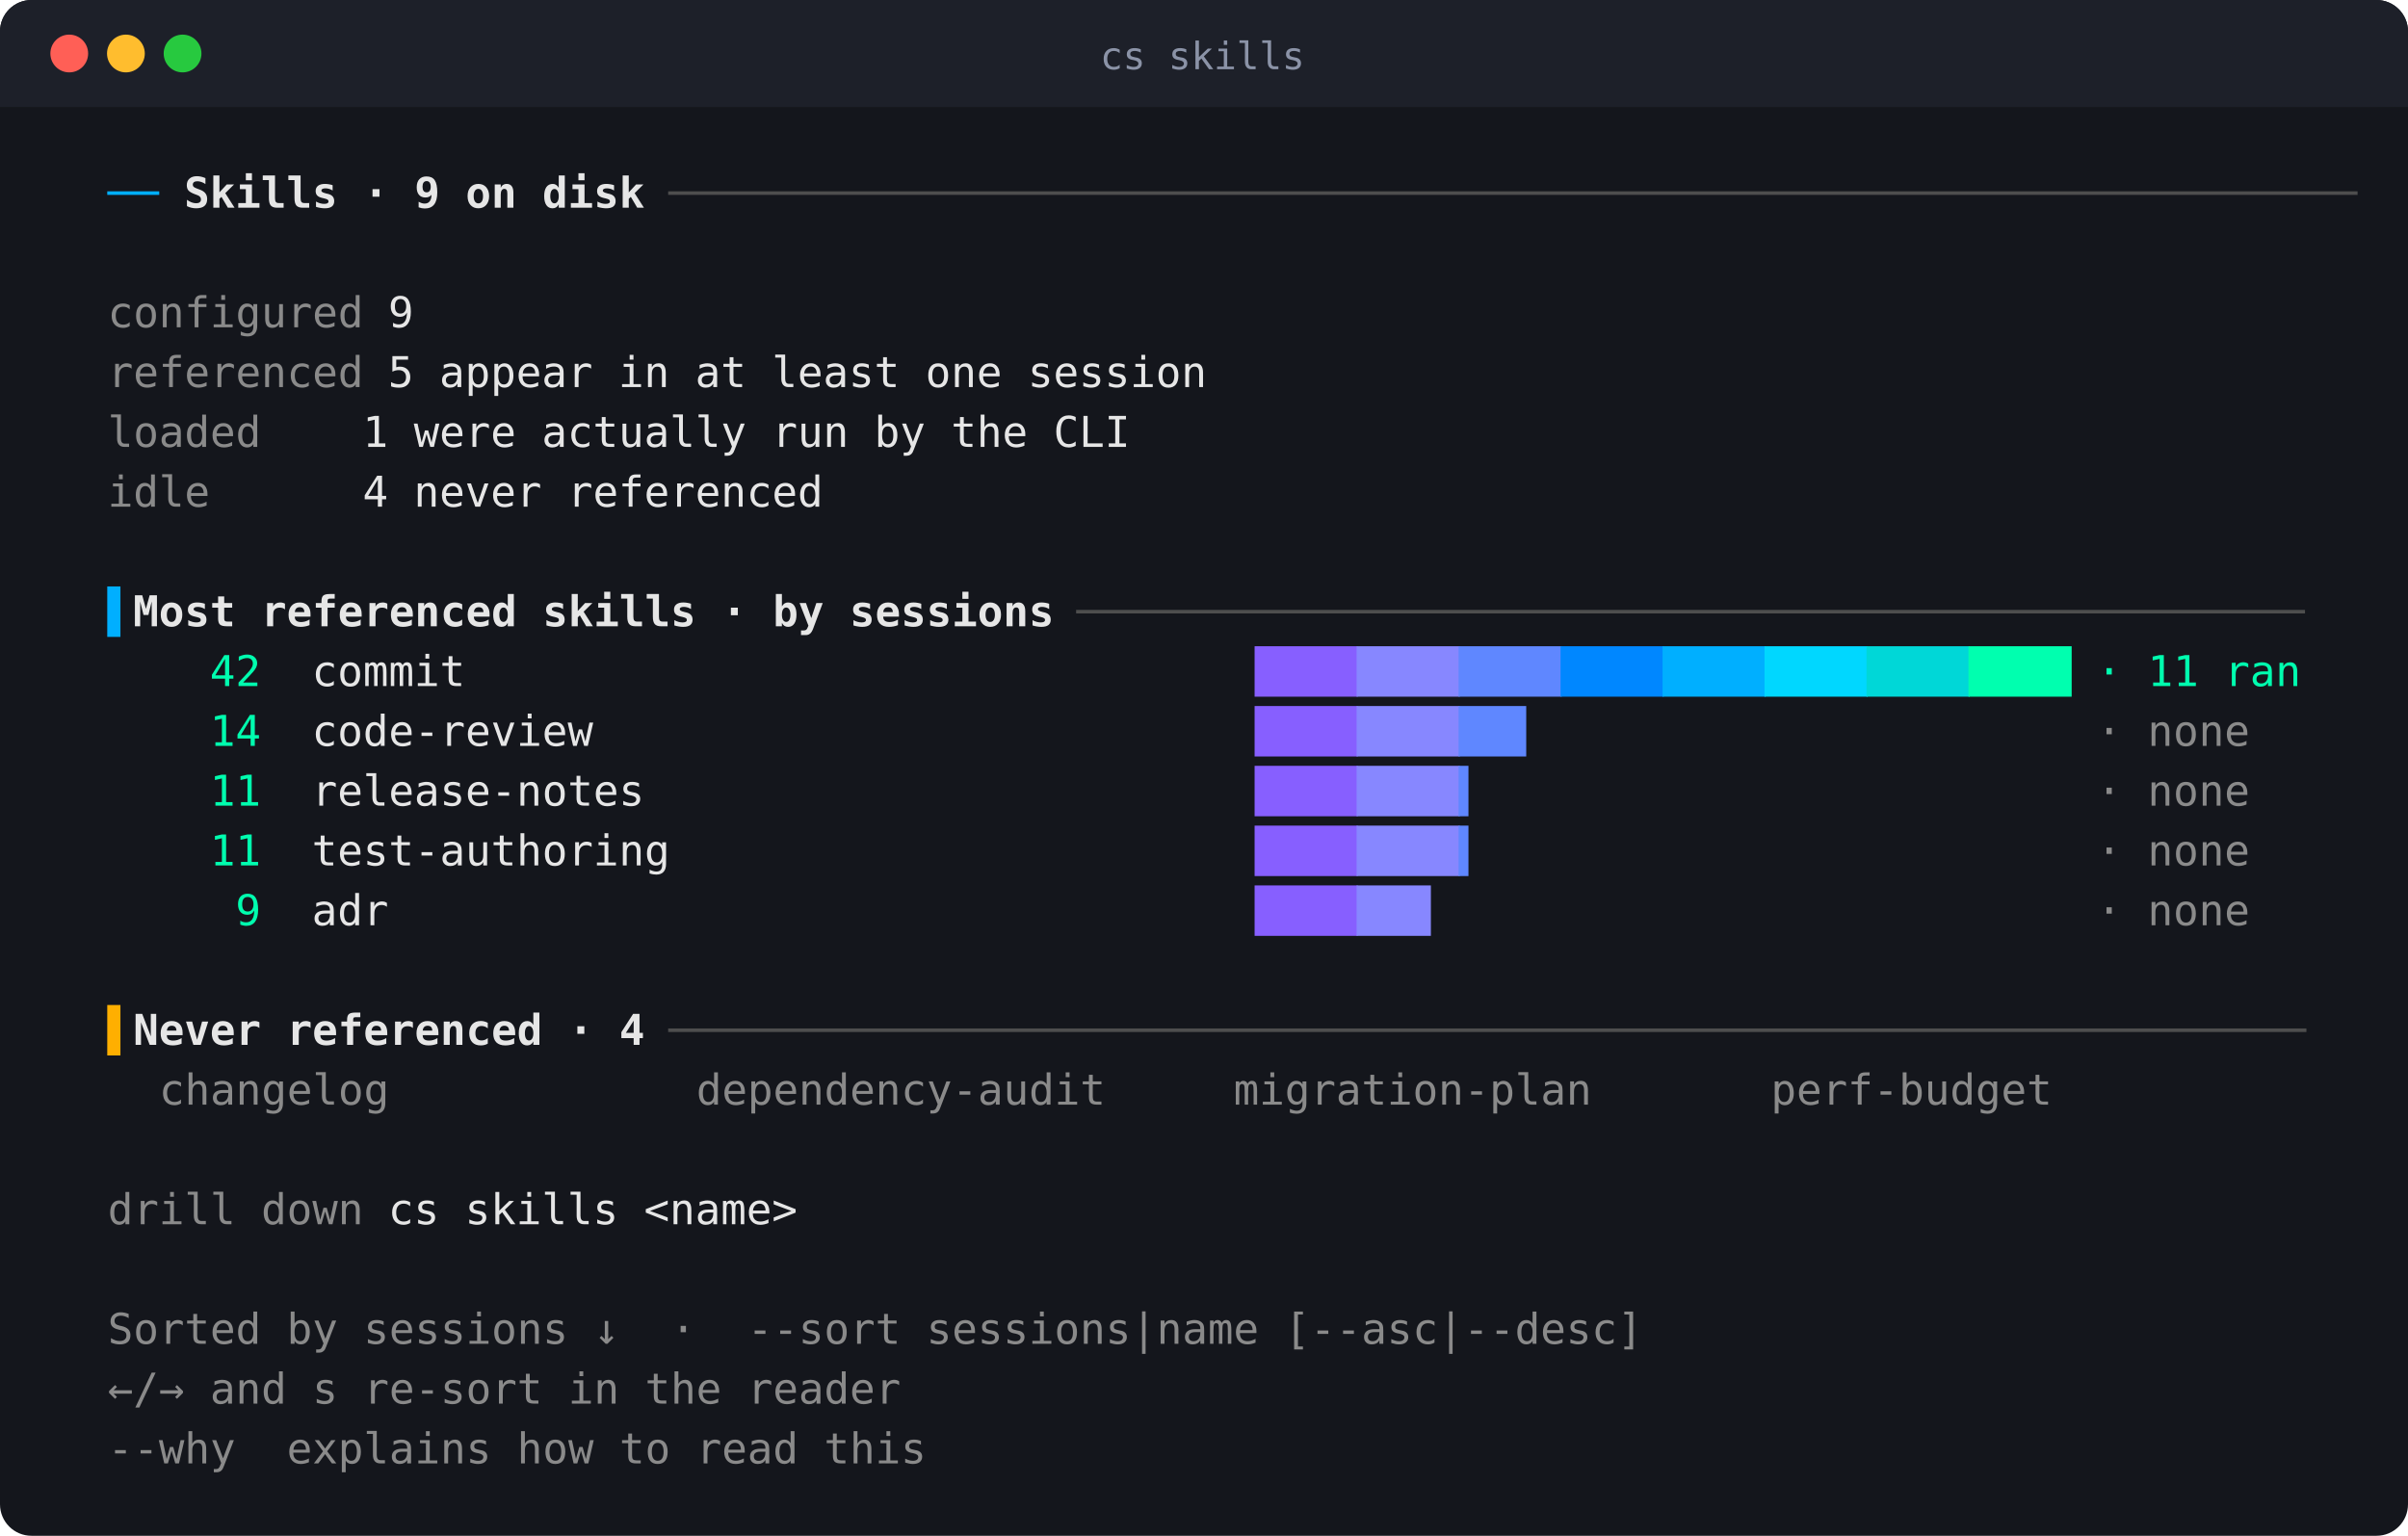
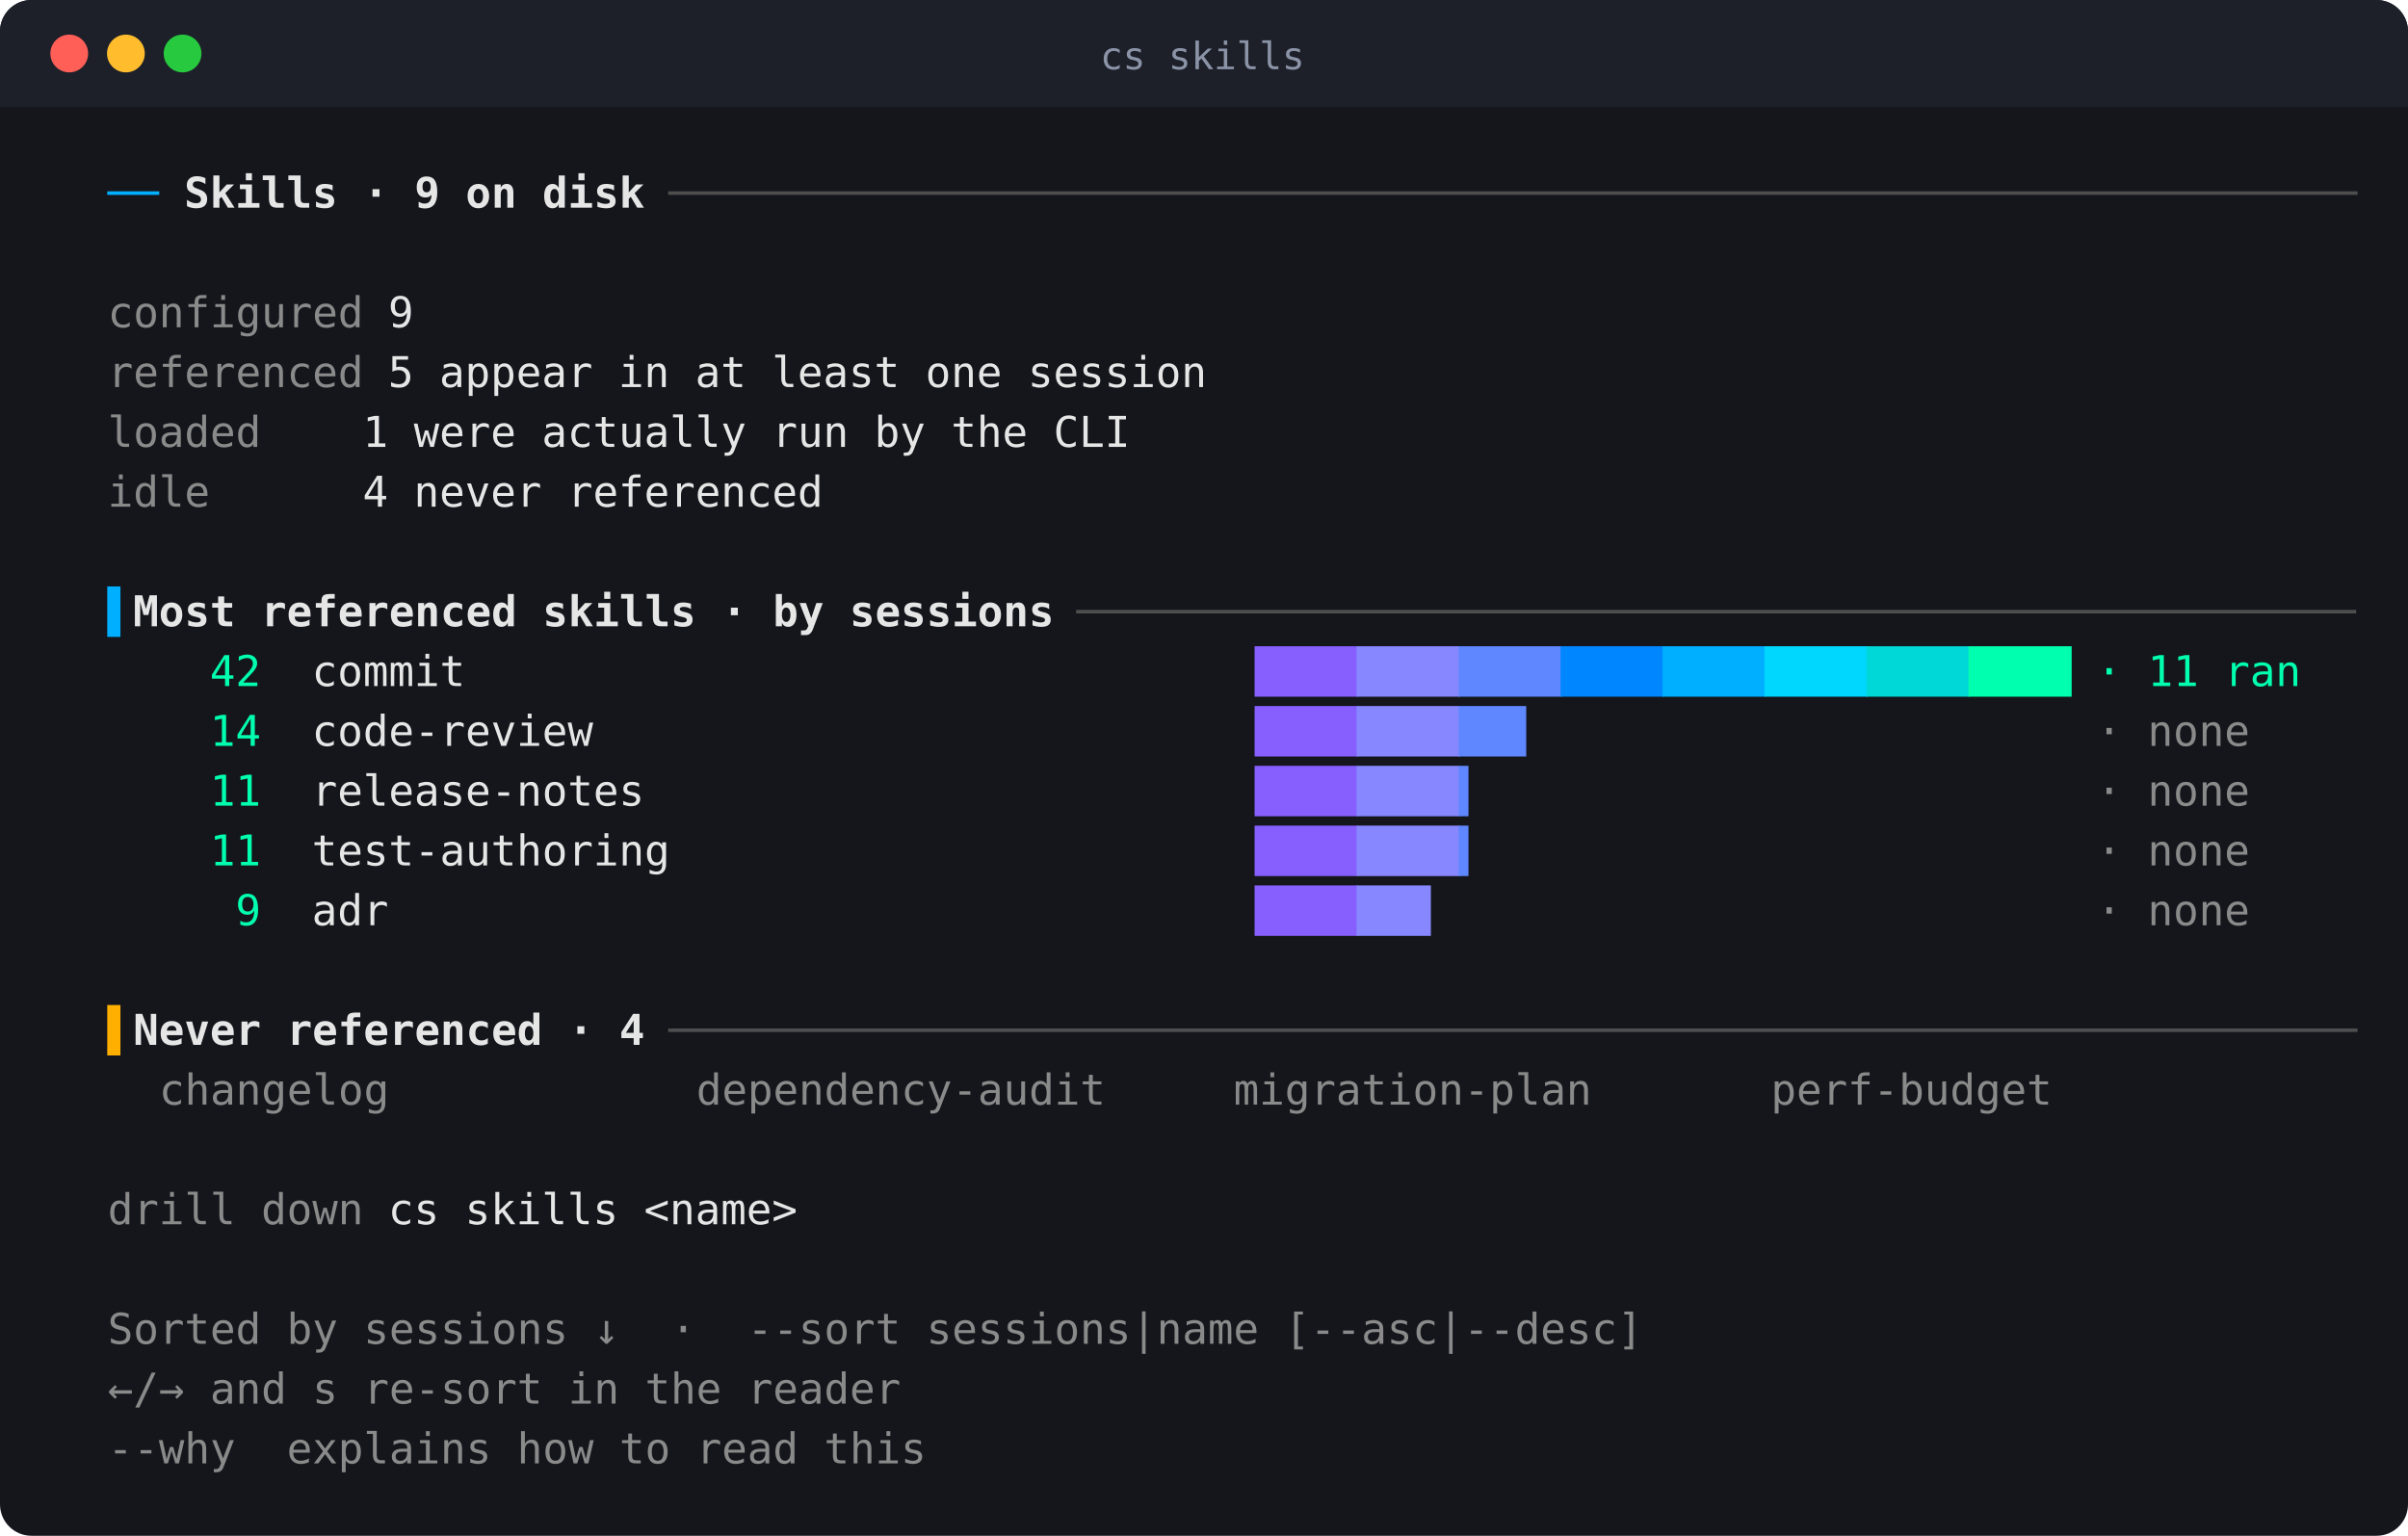
<svg xmlns="http://www.w3.org/2000/svg" width="765" height="488" viewBox="0 0 765 488" role="img" aria-label="cs skills">
  <rect width="765" height="488" rx="10" fill="#14161c" />
  <rect width="765" height="34.0" rx="10" fill="#1d2029" />
  <rect y="24.0" width="765" height="10" fill="#1d2029" />
  <circle cx="22" cy="17" r="6" fill="#ff5f56" />
  <circle cx="40" cy="17" r="6" fill="#ffbd2e" />
  <circle cx="58" cy="17" r="6" fill="#27c93f" />
  <text x="382" y="22" fill="#8b93a7" font-size="12" text-anchor="middle" font-family="ui-monospace,SFMono-Regular,Menlo,Consolas,monospace">cs skills</text>
  <g font-family="ui-monospace,SFMono-Regular,Menlo,Consolas,'DejaVu Sans Mono',monospace" font-size="13.5">
    <text x="34.2" y="66.0" fill="#00afff" textLength="16.2" lengthAdjust="spacingAndGlyphs" xml:space="preserve">──</text>
    <text x="58.5" y="66.0" fill="#e6e6e6" font-weight="600" textLength="145.8" lengthAdjust="spacingAndGlyphs" xml:space="preserve">Skills · 9 on disk</text>
    <text x="212.4" y="66.0" fill="#4e4e4e" textLength="534.6" lengthAdjust="spacingAndGlyphs" xml:space="preserve">──────────────────────────────────────────────────────────────────</text>
    <text x="34.2" y="104.0" fill="#8a8a8a" textLength="89.1" lengthAdjust="spacingAndGlyphs" xml:space="preserve">configured </text>
    <text x="123.3" y="104.0" fill="#e6e6e6" textLength="8.1" lengthAdjust="spacingAndGlyphs" xml:space="preserve">9</text>
    <text x="34.2" y="123.0" fill="#8a8a8a" textLength="89.1" lengthAdjust="spacingAndGlyphs" xml:space="preserve">referenced </text>
    <text x="123.3" y="123.0" fill="#e6e6e6" textLength="259.2" lengthAdjust="spacingAndGlyphs" xml:space="preserve">5 appear in at least one session</text>
    <text x="34.2" y="142.0" fill="#8a8a8a" textLength="81.0" lengthAdjust="spacingAndGlyphs" xml:space="preserve">loaded    </text>
    <text x="115.2" y="142.0" fill="#e6e6e6" textLength="243.0" lengthAdjust="spacingAndGlyphs" xml:space="preserve">1 were actually run by the CLI</text>
    <text x="34.2" y="161.0" fill="#8a8a8a" textLength="81.0" lengthAdjust="spacingAndGlyphs" xml:space="preserve">idle      </text>
    <text x="115.2" y="161.0" fill="#e6e6e6" textLength="145.8" lengthAdjust="spacingAndGlyphs" xml:space="preserve">4 never referenced</text>
    <text x="34.2" y="199.0" fill="#00afff" textLength="8.1" lengthAdjust="spacingAndGlyphs" xml:space="preserve">▌</text>
    <text x="42.3" y="199.0" fill="#e6e6e6" font-weight="600" textLength="291.6" lengthAdjust="spacingAndGlyphs" xml:space="preserve">Most referenced skills · by sessions</text>
-     <text x="342.0" y="199.0" fill="#4e4e4e" textLength="388.8" lengthAdjust="spacingAndGlyphs" xml:space="preserve">────────────────────────────────────────────────</text>
+     <text x="342.0" y="199.0" fill="#4e4e4e" textLength="405.0" lengthAdjust="spacingAndGlyphs" xml:space="preserve">──────────────────────────────────────────────────</text>
    <text x="50.4" y="218.0" fill="#00ffaf" textLength="32.4" lengthAdjust="spacingAndGlyphs" xml:space="preserve">  42</text>
    <text x="82.8" y="218.0" fill="#e6e6e6" textLength="315.9" lengthAdjust="spacingAndGlyphs" xml:space="preserve">  commit                               </text>
    <text x="398.7" y="218.0" fill="#875fff" textLength="32.4" lengthAdjust="spacingAndGlyphs" xml:space="preserve">████</text>
    <text x="431.1" y="218.0" fill="#8787ff" textLength="32.4" lengthAdjust="spacingAndGlyphs" xml:space="preserve">████</text>
    <text x="463.5" y="218.0" fill="#5f87ff" textLength="32.4" lengthAdjust="spacingAndGlyphs" xml:space="preserve">████</text>
    <text x="495.9" y="218.0" fill="#0087ff" textLength="32.4" lengthAdjust="spacingAndGlyphs" xml:space="preserve">████</text>
    <text x="528.3" y="218.0" fill="#00afff" textLength="32.4" lengthAdjust="spacingAndGlyphs" xml:space="preserve">████</text>
    <text x="560.7" y="218.0" fill="#00d7ff" textLength="32.4" lengthAdjust="spacingAndGlyphs" xml:space="preserve">████</text>
    <text x="593.1" y="218.0" fill="#00d7d7" textLength="32.4" lengthAdjust="spacingAndGlyphs" xml:space="preserve">████</text>
    <text x="625.5" y="218.0" fill="#00ffaf" textLength="32.4" lengthAdjust="spacingAndGlyphs" xml:space="preserve">████</text>
    <text x="666.0" y="218.0" fill="#00ffaf" textLength="64.8" lengthAdjust="spacingAndGlyphs" xml:space="preserve">· 11 ran</text>
    <text x="50.4" y="237.0" fill="#00ffaf" textLength="32.4" lengthAdjust="spacingAndGlyphs" xml:space="preserve">  14</text>
    <text x="82.8" y="237.0" fill="#e6e6e6" textLength="315.9" lengthAdjust="spacingAndGlyphs" xml:space="preserve">  code-review                          </text>
    <text x="398.7" y="237.0" fill="#875fff" textLength="32.4" lengthAdjust="spacingAndGlyphs" xml:space="preserve">████</text>
    <text x="431.1" y="237.0" fill="#8787ff" textLength="32.4" lengthAdjust="spacingAndGlyphs" xml:space="preserve">████</text>
    <text x="463.5" y="237.0" fill="#5f87ff" textLength="24.3" lengthAdjust="spacingAndGlyphs" xml:space="preserve">██▋</text>
    <text x="666.0" y="237.0" fill="#8a8a8a" textLength="48.6" lengthAdjust="spacingAndGlyphs" xml:space="preserve">· none</text>
    <text x="50.4" y="256.0" fill="#00ffaf" textLength="32.4" lengthAdjust="spacingAndGlyphs" xml:space="preserve">  11</text>
    <text x="82.8" y="256.0" fill="#e6e6e6" textLength="315.9" lengthAdjust="spacingAndGlyphs" xml:space="preserve">  release-notes                        </text>
    <text x="398.7" y="256.0" fill="#875fff" textLength="32.4" lengthAdjust="spacingAndGlyphs" xml:space="preserve">████</text>
    <text x="431.1" y="256.0" fill="#8787ff" textLength="32.4" lengthAdjust="spacingAndGlyphs" xml:space="preserve">████</text>
    <text x="463.5" y="256.0" fill="#5f87ff" textLength="8.1" lengthAdjust="spacingAndGlyphs" xml:space="preserve">▍</text>
    <text x="666.0" y="256.0" fill="#8a8a8a" textLength="48.6" lengthAdjust="spacingAndGlyphs" xml:space="preserve">· none</text>
    <text x="50.4" y="275.0" fill="#00ffaf" textLength="32.4" lengthAdjust="spacingAndGlyphs" xml:space="preserve">  11</text>
    <text x="82.8" y="275.0" fill="#e6e6e6" textLength="315.9" lengthAdjust="spacingAndGlyphs" xml:space="preserve">  test-authoring                       </text>
    <text x="398.7" y="275.0" fill="#875fff" textLength="32.4" lengthAdjust="spacingAndGlyphs" xml:space="preserve">████</text>
    <text x="431.1" y="275.0" fill="#8787ff" textLength="32.4" lengthAdjust="spacingAndGlyphs" xml:space="preserve">████</text>
    <text x="463.5" y="275.0" fill="#5f87ff" textLength="8.1" lengthAdjust="spacingAndGlyphs" xml:space="preserve">▍</text>
    <text x="666.0" y="275.0" fill="#8a8a8a" textLength="48.6" lengthAdjust="spacingAndGlyphs" xml:space="preserve">· none</text>
    <text x="50.4" y="294.0" fill="#00ffaf" textLength="32.4" lengthAdjust="spacingAndGlyphs" xml:space="preserve">   9</text>
    <text x="82.8" y="294.0" fill="#e6e6e6" textLength="315.9" lengthAdjust="spacingAndGlyphs" xml:space="preserve">  adr                                  </text>
    <text x="398.7" y="294.0" fill="#875fff" textLength="32.4" lengthAdjust="spacingAndGlyphs" xml:space="preserve">████</text>
    <text x="431.1" y="294.0" fill="#8787ff" textLength="24.3" lengthAdjust="spacingAndGlyphs" xml:space="preserve">██▉</text>
    <text x="666.0" y="294.0" fill="#8a8a8a" textLength="48.6" lengthAdjust="spacingAndGlyphs" xml:space="preserve">· none</text>
    <text x="34.2" y="332.0" fill="#ffaf00" textLength="8.1" lengthAdjust="spacingAndGlyphs" xml:space="preserve">▌</text>
    <text x="42.3" y="332.0" fill="#e6e6e6" font-weight="600" textLength="162.0" lengthAdjust="spacingAndGlyphs" xml:space="preserve">Never referenced · 4</text>
-     <text x="212.4" y="332.0" fill="#4e4e4e" textLength="518.4" lengthAdjust="spacingAndGlyphs" xml:space="preserve">────────────────────────────────────────────────────────────────</text>
+     <text x="212.4" y="332.0" fill="#4e4e4e" textLength="534.6" lengthAdjust="spacingAndGlyphs" xml:space="preserve">──────────────────────────────────────────────────────────────────</text>
    <text x="18.0" y="351.0" fill="#8a8a8a" textLength="631.8" lengthAdjust="spacingAndGlyphs" xml:space="preserve">    changelog            dependency-audit     migration-plan       perf-budget</text>
    <text x="34.2" y="389.0" fill="#8a8a8a" textLength="89.1" lengthAdjust="spacingAndGlyphs" xml:space="preserve">drill down </text>
    <text x="123.3" y="389.0" fill="#e6e6e6" textLength="129.6" lengthAdjust="spacingAndGlyphs" xml:space="preserve">cs skills &lt;name&gt;</text>
    <text x="34.2" y="427.0" fill="#8a8a8a" textLength="486.0" lengthAdjust="spacingAndGlyphs" xml:space="preserve">Sorted by sessions ↓  ·  --sort sessions|name [--asc|--desc]</text>
    <text x="34.2" y="446.0" fill="#8a8a8a" textLength="251.1" lengthAdjust="spacingAndGlyphs" xml:space="preserve">←/→ and s re-sort in the reader</text>
    <text x="34.2" y="465.0" fill="#8a8a8a" textLength="259.2" lengthAdjust="spacingAndGlyphs" xml:space="preserve">--why  explains how to read this</text>
  </g>
</svg>
